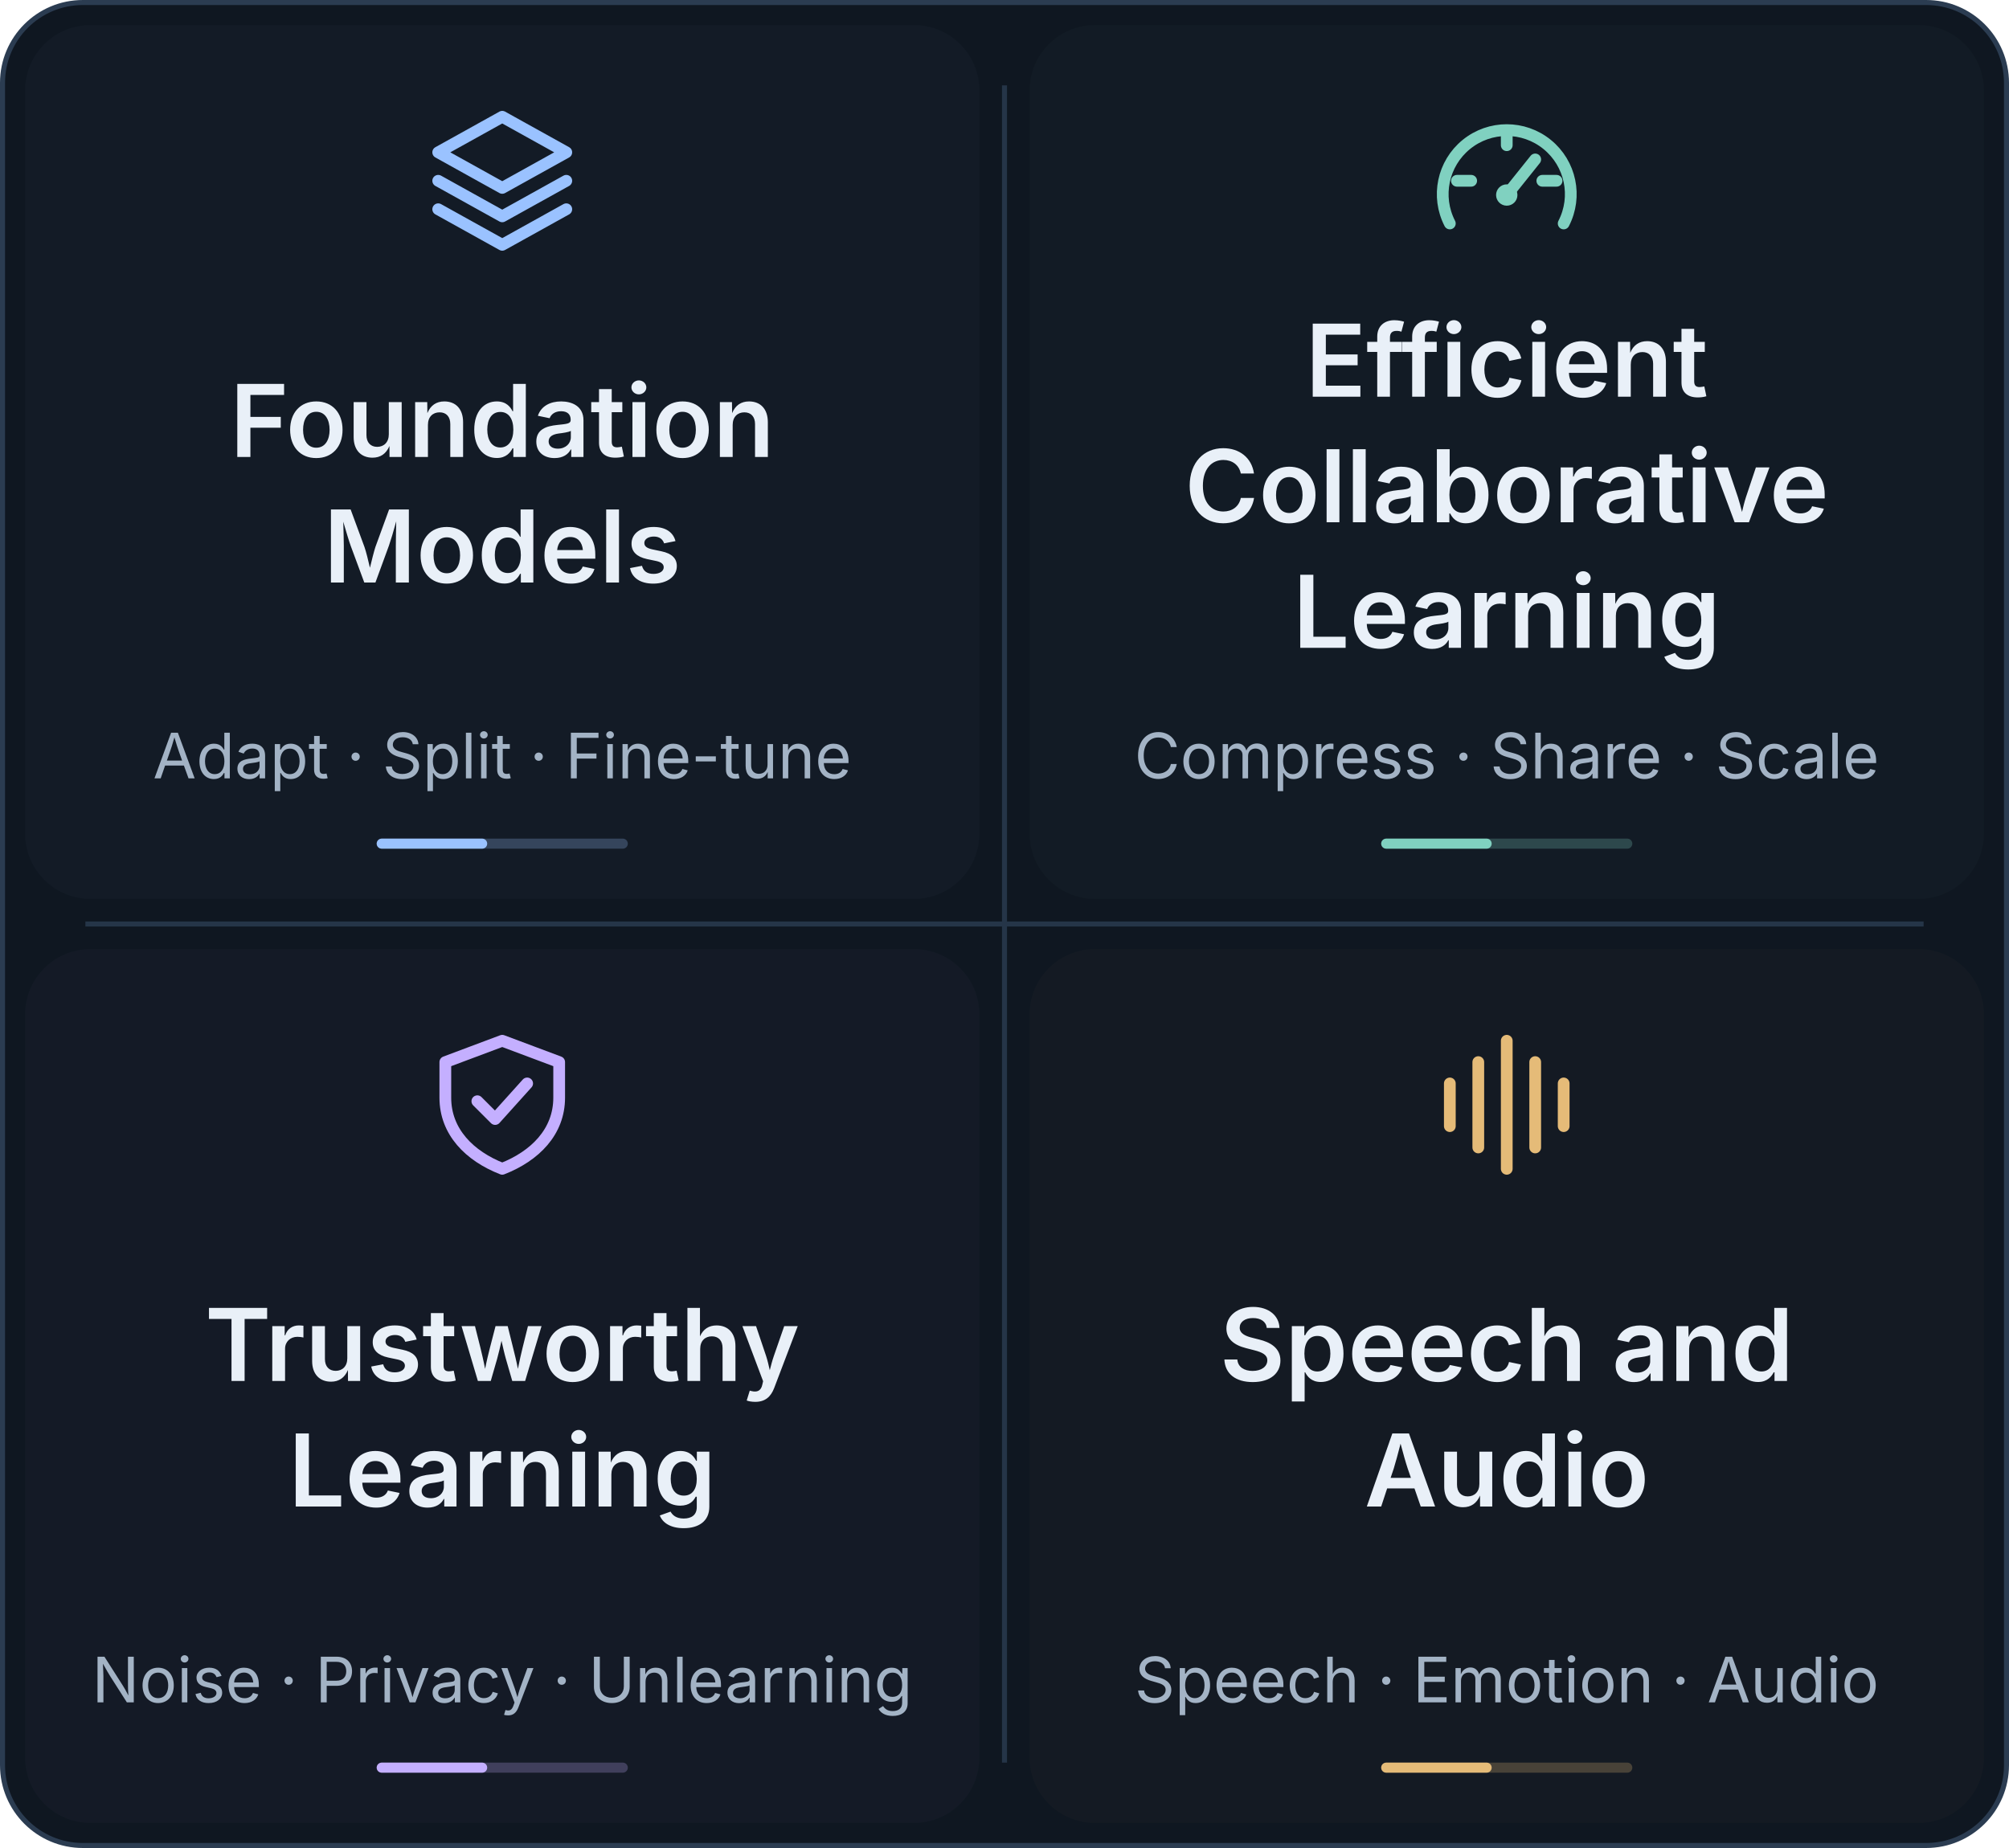
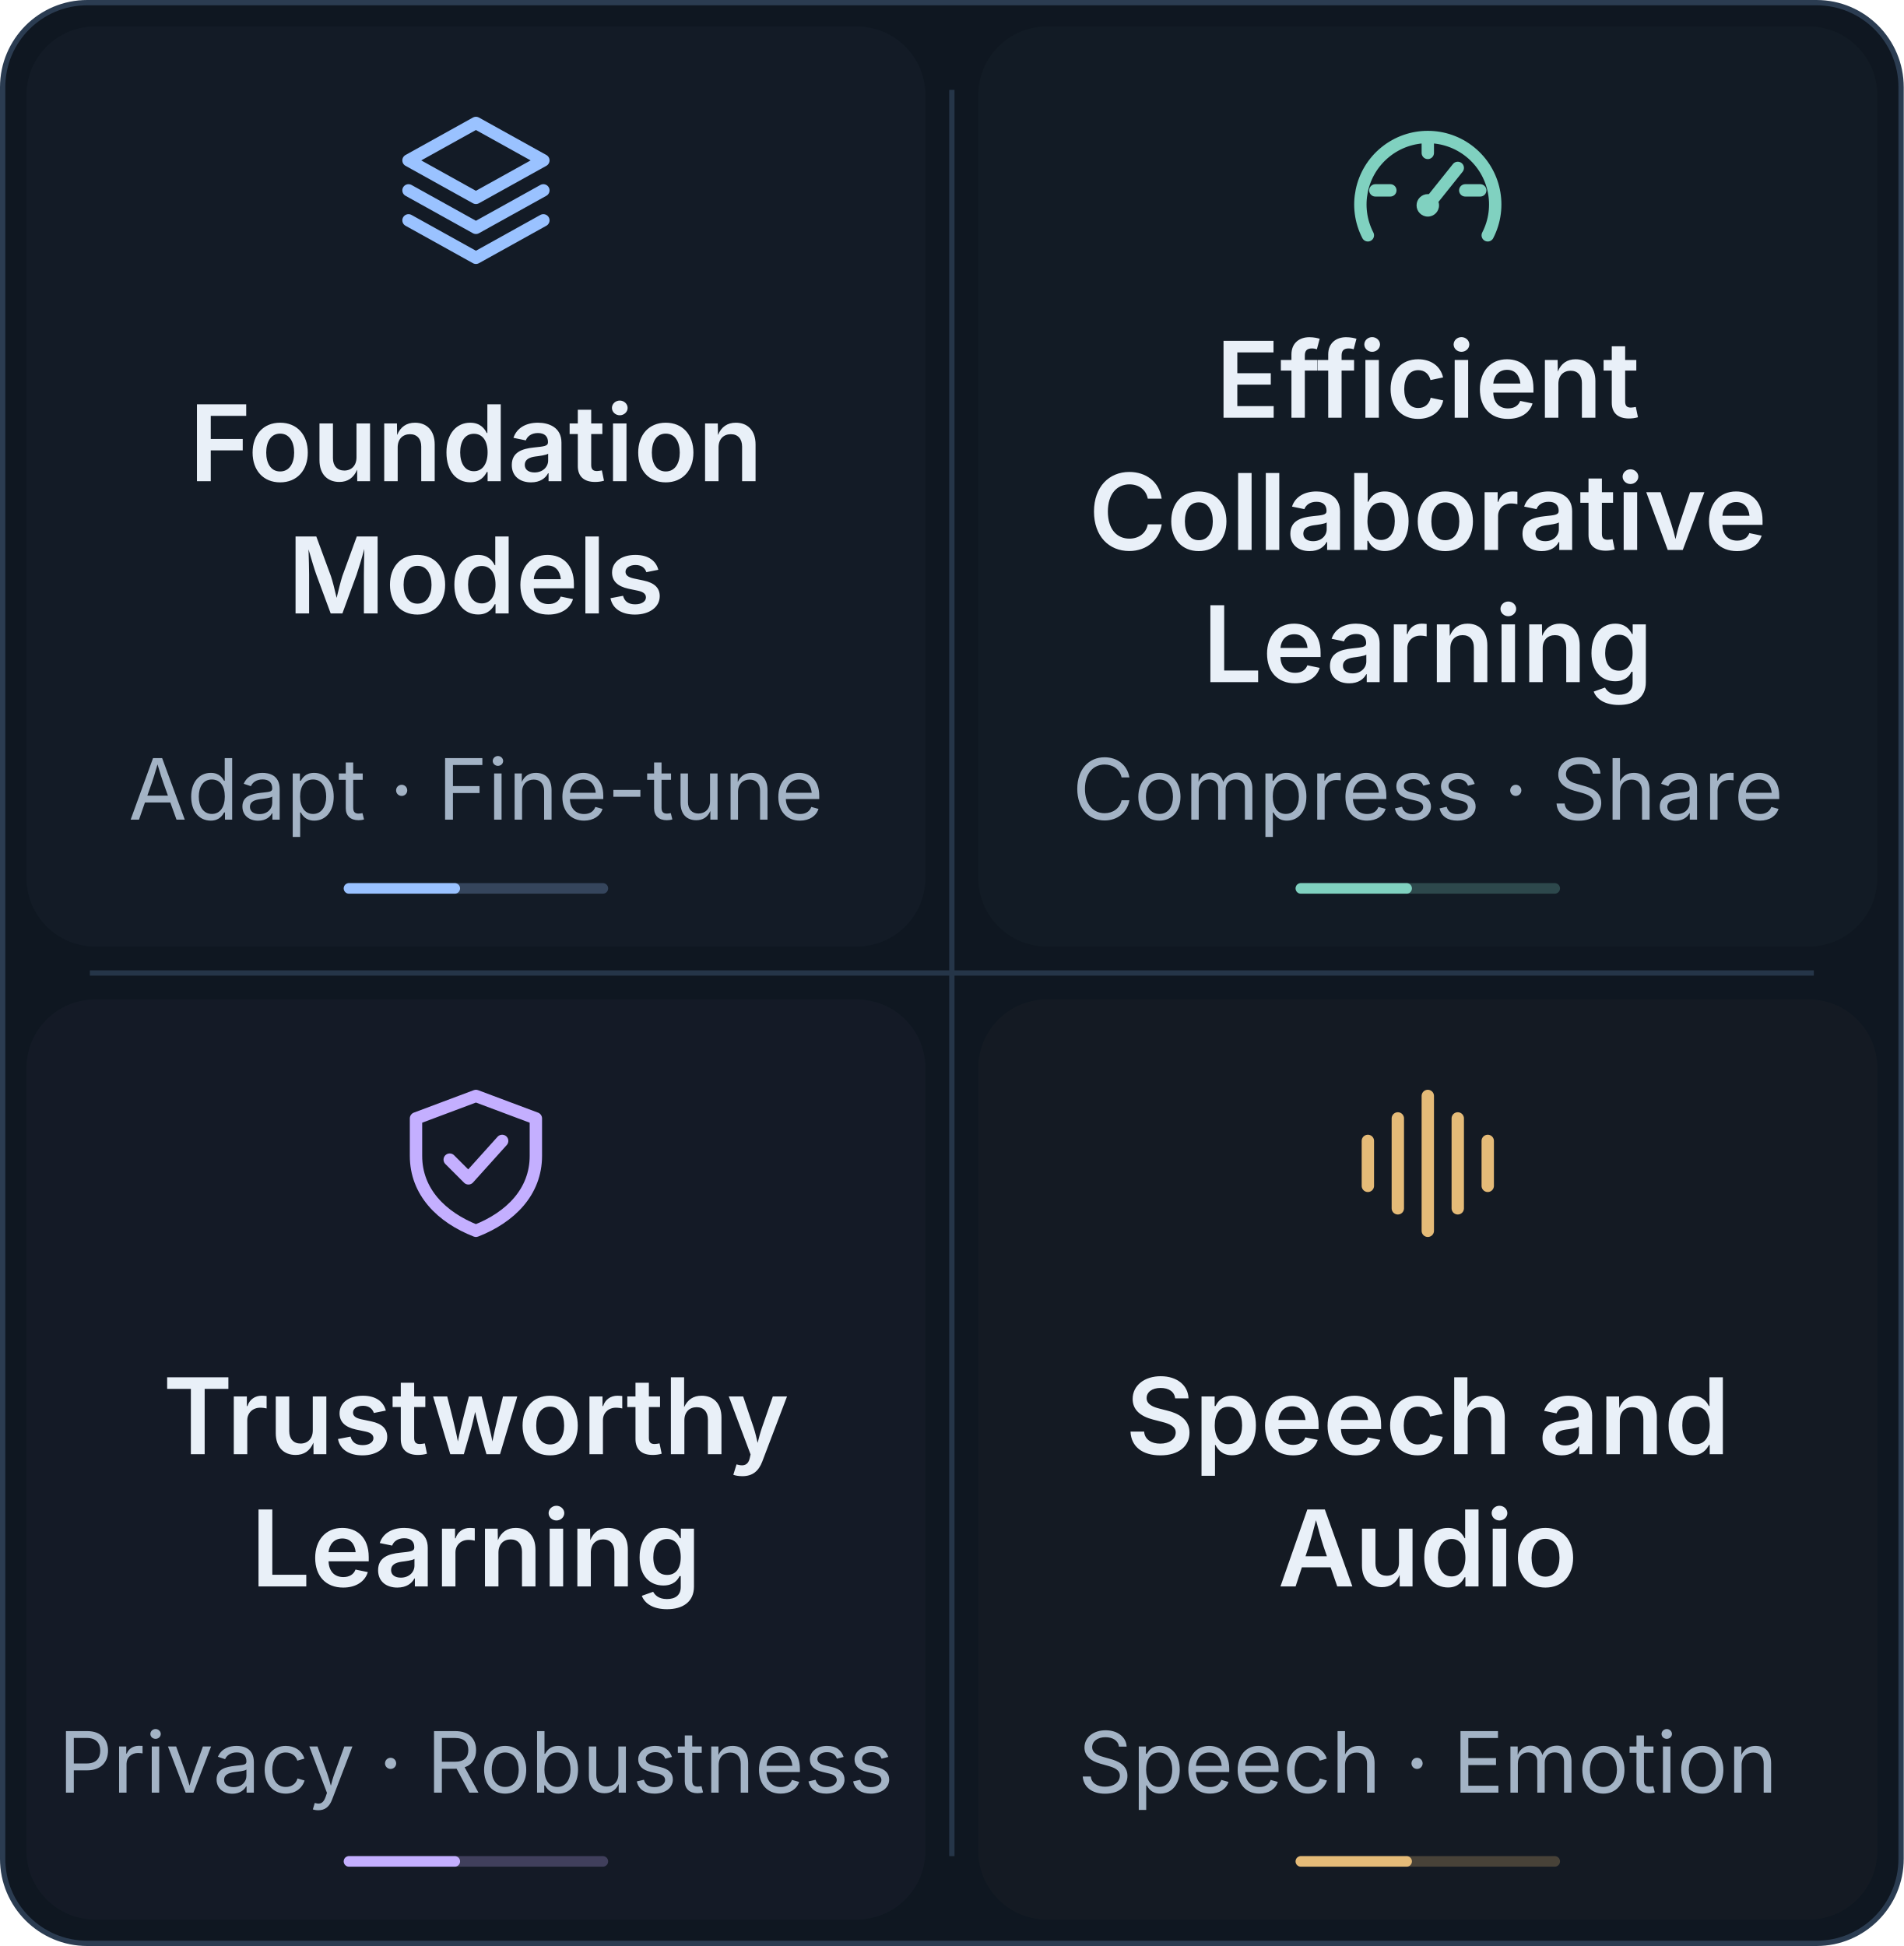
- <svg xmlns="http://www.w3.org/2000/svg" width="400" height="368" viewBox="0 0 400 368" role="img" aria-labelledby="title desc">
+ <svg xmlns="http://www.w3.org/2000/svg" width="360" height="368" viewBox="0 0 360 368" role="img" aria-labelledby="title desc">
  <style>
text{font-family:Inter,system-ui,-apple-system,Segoe UI,sans-serif;text-anchor:middle}
.wash{opacity:.025;animation:highlight 12s ease-in-out infinite}
.signal{stroke-dasharray:20 100;animation:signal 12s ease-in-out infinite}
@keyframes highlight{0%,22%,100%{opacity:.025}8%,15%{opacity:.12}}
@keyframes signal{0%{stroke-dashoffset:24;opacity:0}5%{opacity:1}20%{stroke-dashoffset:-100;opacity:0}100%{stroke-dashoffset:-100;opacity:0}}
@media(prefers-reduced-motion:reduce){.wash{animation:none;opacity:.04}.signal{animation:none;stroke-dasharray:none;opacity:.35}}

</style>
-   <rect x=".5" y=".5" width="399" height="367" rx="16" fill="#0f1721" stroke="#2b3c51" />
+   <rect x=".5" y=".5" width="359" height="367" rx="16" fill="#0f1721" stroke="#2b3c51" />
  <g fill="none" stroke="#2b3c51" opacity=".8">
-     <path d="M200 17v334M17 184h366" />
+     <path d="M180 17v334M17 184h326" />
  </g>
  <g transform="translate(0 0)">
-     <rect class="wash" x="5" y="5" width="190" height="174" rx="13" fill="#9ac2ff" style="animation-delay:-12s" />
-     <g transform="translate(83.0 19) scale(1.4167)" color="#9ac2ff" fill="none" stroke="#9ac2ff" stroke-width="1.65" stroke-linecap="round" stroke-linejoin="round">
+     <rect class="wash" x="5" y="5" width="170" height="174" rx="13" fill="#9ac2ff" style="animation-delay:-12s" />
+     <g transform="translate(73.0 19) scale(1.4167)" color="#9ac2ff" fill="none" stroke="#9ac2ff" stroke-width="1.65" stroke-linecap="round" stroke-linejoin="round">
      <path d="m12 3 9 5-9 5-9-5ZM3 12l9 5 9-5M3 16l9 5 9-5" />
    </g>
-     <text x="100.0" y="91" font-size="20" font-weight="620" fill="#e9f0f8">Foundation</text>
-     <text x="100.0" y="116" font-size="20" font-weight="620" fill="#e9f0f8">Models</text>
-     <text x="100.0" y="155" fill="#a3b3c5" font-size="12.5">Adapt · Split · Fine-tune</text>
-     <path d="M76.0 168h48" stroke="#9ac2ff" stroke-width="2" stroke-linecap="round" opacity=".25" />
-     <path class="signal" d="M76.0 168h48" pathLength="100" stroke="#9ac2ff" stroke-width="2" stroke-linecap="round" style="animation-delay:-12s" />
+     <text x="90.0" y="91" font-size="20" font-weight="620" fill="#e9f0f8">Foundation</text>
+     <text x="90.0" y="116" font-size="20" font-weight="620" fill="#e9f0f8">Models</text>
+     <text x="90.0" y="155" fill="#a3b3c5" font-size="16">Adapt · Fine-tune</text>
+     <path d="M66.0 168h48" stroke="#9ac2ff" stroke-width="2" stroke-linecap="round" opacity=".25" />
+     <path class="signal" d="M66.0 168h48" pathLength="100" stroke="#9ac2ff" stroke-width="2" stroke-linecap="round" style="animation-delay:-12s" />
  </g>
-   <g transform="translate(200 0)">
-     <rect class="wash" x="5" y="5" width="190" height="174" rx="13" fill="#80d1c0" style="animation-delay:-9s" />
-     <g transform="translate(83.0 19) scale(1.4167)" color="#80d1c0" fill="none" stroke="#80d1c0" stroke-width="1.65" stroke-linecap="round" stroke-linejoin="round">
+   <g transform="translate(180 0)">
+     <rect class="wash" x="5" y="5" width="170" height="174" rx="13" fill="#80d1c0" style="animation-delay:-9s" />
+     <g transform="translate(73.0 19) scale(1.4167)" color="#80d1c0" fill="none" stroke="#80d1c0" stroke-width="1.65" stroke-linecap="round" stroke-linejoin="round">
      <path d="M4 18a9 9 0 1 1 16 0M5 12h2M12 5v2M17 12h2M12 14l4-5" />
      <circle cx="12" cy="14" r="1.5" fill="currentColor" stroke="none" />
    </g>
-     <text x="100.0" y="79" font-size="20" font-weight="620" fill="#e9f0f8">Efficient</text>
-     <text x="100.0" y="104" font-size="20" font-weight="620" fill="#e9f0f8">Collaborative</text>
-     <text x="100.0" y="129" font-size="20" font-weight="620" fill="#e9f0f8">Learning</text>
-     <text x="100.0" y="155" fill="#a3b3c5" font-size="12.5">Compress · Share · Scale</text>
-     <path d="M76.0 168h48" stroke="#80d1c0" stroke-width="2" stroke-linecap="round" opacity=".25" />
-     <path class="signal" d="M76.0 168h48" pathLength="100" stroke="#80d1c0" stroke-width="2" stroke-linecap="round" style="animation-delay:-9s" />
+     <text x="90.0" y="79" font-size="20" font-weight="620" fill="#e9f0f8">Efficient</text>
+     <text x="90.0" y="104" font-size="20" font-weight="620" fill="#e9f0f8">Collaborative</text>
+     <text x="90.0" y="129" font-size="20" font-weight="620" fill="#e9f0f8">Learning</text>
+     <text x="90.0" y="155" fill="#a3b3c5" font-size="16">Compress · Share</text>
+     <path d="M66.0 168h48" stroke="#80d1c0" stroke-width="2" stroke-linecap="round" opacity=".25" />
+     <path class="signal" d="M66.0 168h48" pathLength="100" stroke="#80d1c0" stroke-width="2" stroke-linecap="round" style="animation-delay:-9s" />
  </g>
  <g transform="translate(0 184)">
-     <rect class="wash" x="5" y="5" width="190" height="174" rx="13" fill="#c4afff" style="animation-delay:-6s" />
-     <g transform="translate(83.0 19) scale(1.4167)" color="#c4afff" fill="none" stroke="#c4afff" stroke-width="1.65" stroke-linecap="round" stroke-linejoin="round">
+     <rect class="wash" x="5" y="5" width="170" height="174" rx="13" fill="#c4afff" style="animation-delay:-6s" />
+     <g transform="translate(73.0 19) scale(1.4167)" color="#c4afff" fill="none" stroke="#c4afff" stroke-width="1.65" stroke-linecap="round" stroke-linejoin="round">
      <path d="m12 3 8 3v5c0 4.8-3.4 8.2-8 10-4.6-1.8-8-5.2-8-10V6ZM8.5 11.5l2.5 2.5 4.5-5" />
    </g>
-     <text x="100.0" y="91" font-size="20" font-weight="620" fill="#e9f0f8">Trustworthy</text>
-     <text x="100.0" y="116" font-size="20" font-weight="620" fill="#e9f0f8">Learning</text>
-     <text x="100.0" y="155" fill="#a3b3c5" font-size="12.5">Noise · Privacy · Unlearning</text>
-     <path d="M76.0 168h48" stroke="#c4afff" stroke-width="2" stroke-linecap="round" opacity=".25" />
-     <path class="signal" d="M76.0 168h48" pathLength="100" stroke="#c4afff" stroke-width="2" stroke-linecap="round" style="animation-delay:-6s" />
+     <text x="90.0" y="91" font-size="20" font-weight="620" fill="#e9f0f8">Trustworthy</text>
+     <text x="90.0" y="116" font-size="20" font-weight="620" fill="#e9f0f8">Learning</text>
+     <text x="90.0" y="155" fill="#a3b3c5" font-size="16">Privacy · Robustness</text>
+     <path d="M66.0 168h48" stroke="#c4afff" stroke-width="2" stroke-linecap="round" opacity=".25" />
+     <path class="signal" d="M66.0 168h48" pathLength="100" stroke="#c4afff" stroke-width="2" stroke-linecap="round" style="animation-delay:-6s" />
  </g>
-   <g transform="translate(200 184)">
-     <rect class="wash" x="5" y="5" width="190" height="174" rx="13" fill="#e5bb78" style="animation-delay:-3s" />
-     <g transform="translate(83.0 19) scale(1.4167)" color="#e5bb78" fill="none" stroke="#e5bb78" stroke-width="1.65" stroke-linecap="round" stroke-linejoin="round">
+   <g transform="translate(180 184)">
+     <rect class="wash" x="5" y="5" width="170" height="174" rx="13" fill="#e5bb78" style="animation-delay:-3s" />
+     <g transform="translate(73.0 19) scale(1.4167)" color="#e5bb78" fill="none" stroke="#e5bb78" stroke-width="1.65" stroke-linecap="round" stroke-linejoin="round">
      <path d="M4 9v6M8 6v12M12 3v18M16 6v12M20 9v6" />
    </g>
-     <text x="100.0" y="91" font-size="20" font-weight="620" fill="#e9f0f8">Speech and</text>
-     <text x="100.0" y="116" font-size="20" font-weight="620" fill="#e9f0f8">Audio</text>
-     <text x="100.0" y="155" fill="#a3b3c5" font-size="12.5">Speech · Emotion · Audio</text>
-     <path d="M76.0 168h48" stroke="#e5bb78" stroke-width="2" stroke-linecap="round" opacity=".25" />
-     <path class="signal" d="M76.0 168h48" pathLength="100" stroke="#e5bb78" stroke-width="2" stroke-linecap="round" style="animation-delay:-3s" />
+     <text x="90.0" y="91" font-size="20" font-weight="620" fill="#e9f0f8">Speech and</text>
+     <text x="90.0" y="116" font-size="20" font-weight="620" fill="#e9f0f8">Audio</text>
+     <text x="90.0" y="155" fill="#a3b3c5" font-size="16">Speech · Emotion</text>
+     <path d="M66.0 168h48" stroke="#e5bb78" stroke-width="2" stroke-linecap="round" opacity=".25" />
+     <path class="signal" d="M66.0 168h48" pathLength="100" stroke="#e5bb78" stroke-width="2" stroke-linecap="round" style="animation-delay:-3s" />
  </g>
</svg>
